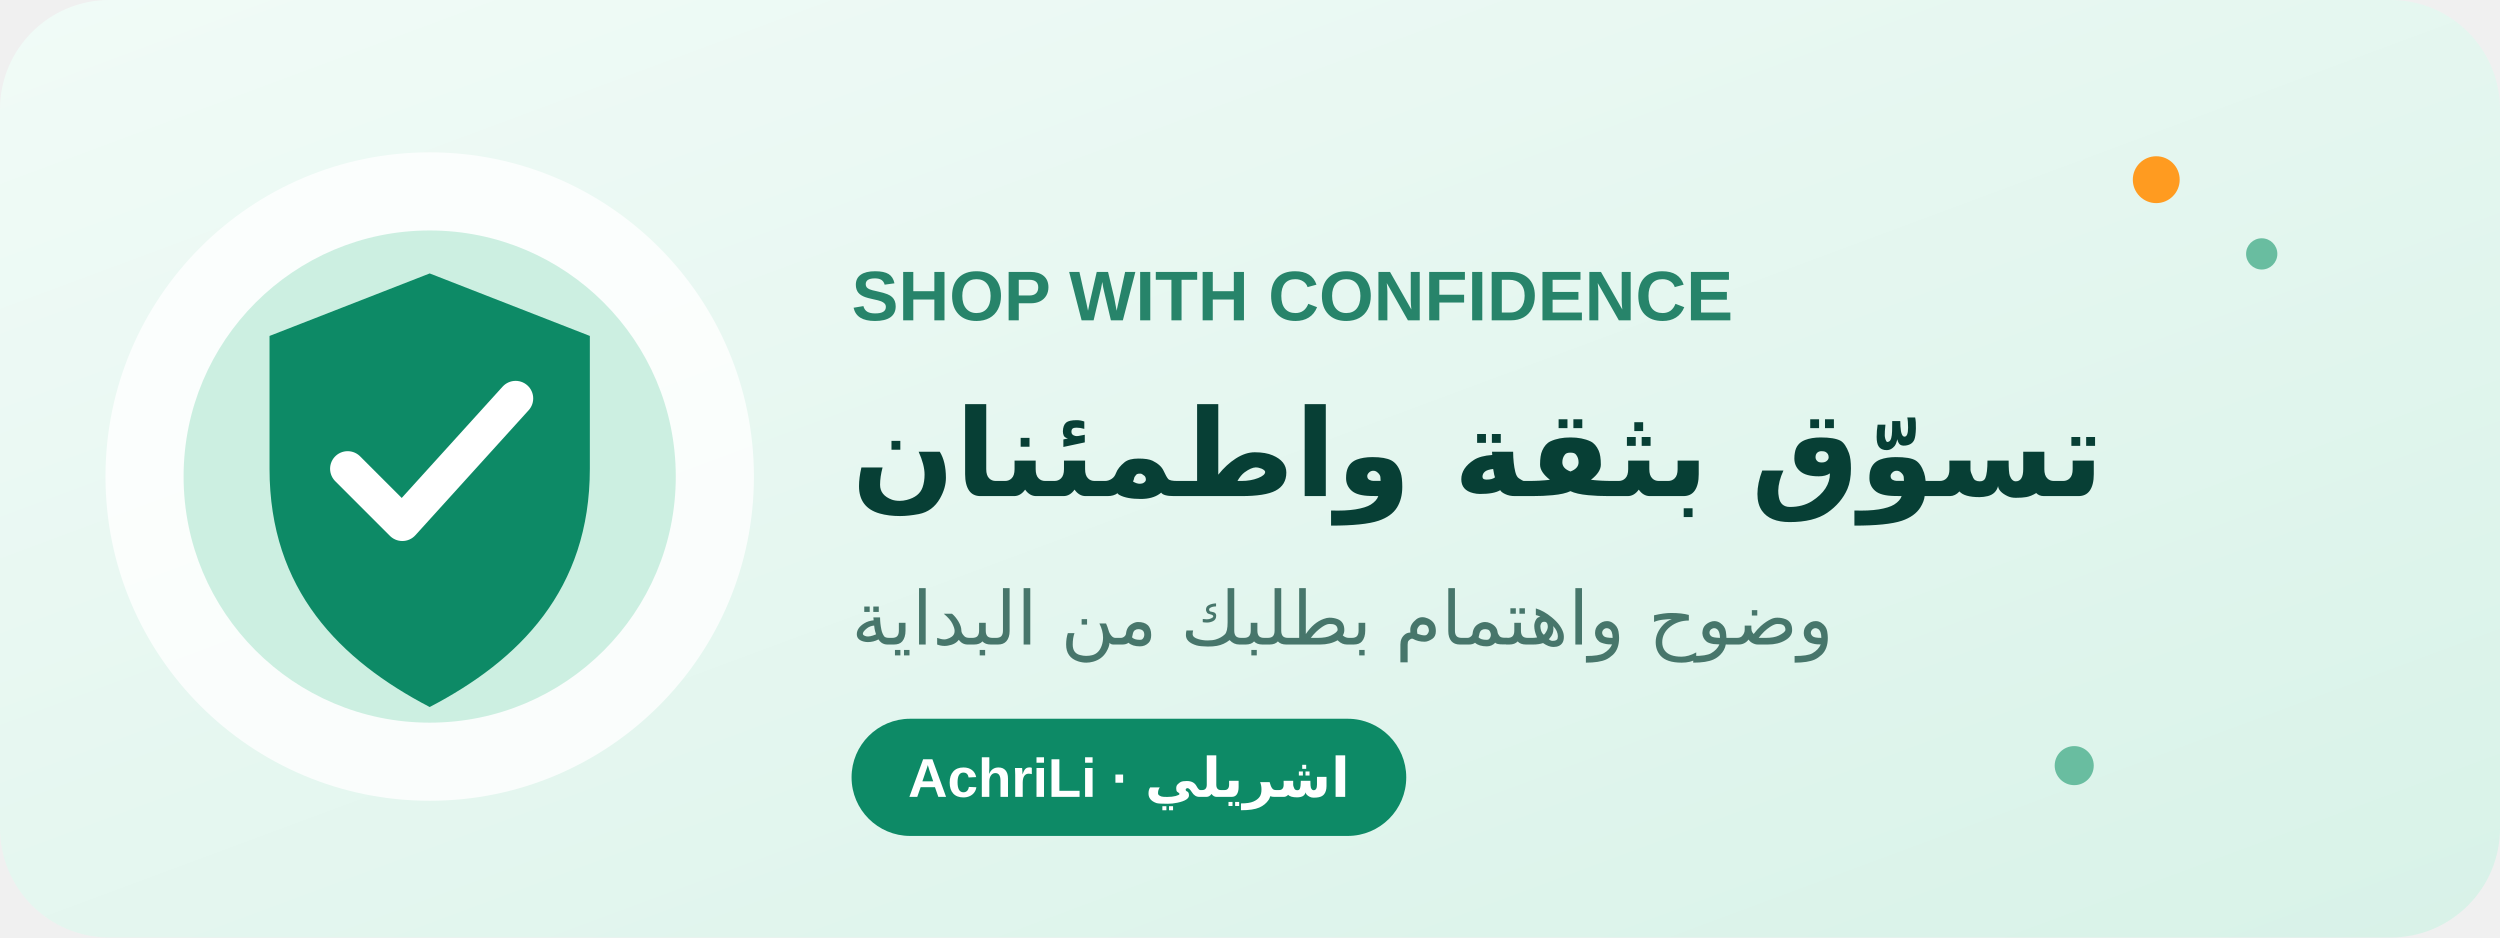
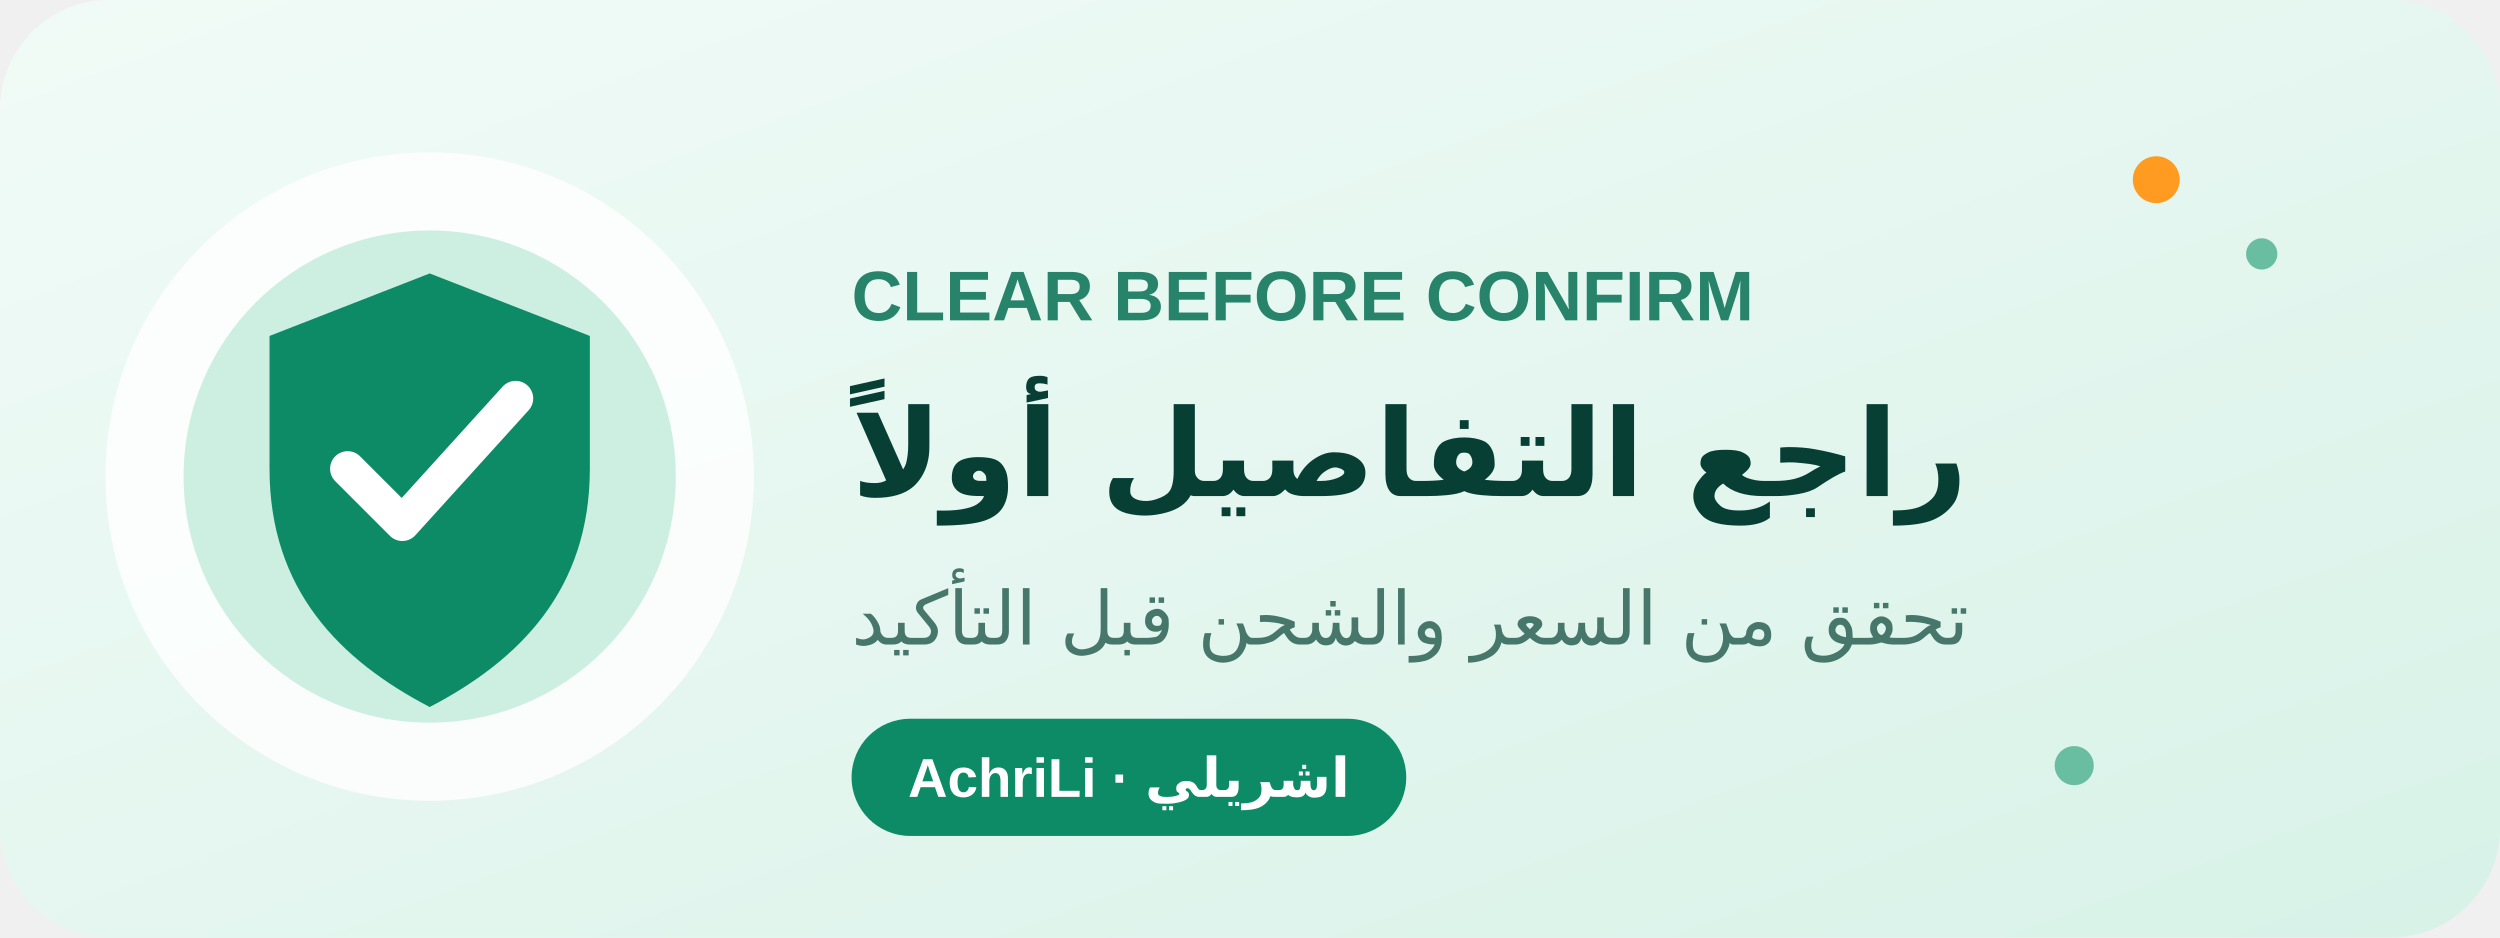
<svg xmlns="http://www.w3.org/2000/svg" viewBox="0 0 640 240" role="img" aria-labelledby="t d">
  <defs>
    <linearGradient id="bg" x1="0" y1="0" x2="1" y2="1">
      <stop stop-color="#f1fbf7" />
      <stop offset="1" stop-color="#d8f2e8" />
    </linearGradient>
  </defs>
  <rect width="640" height="240" rx="28" fill="url(#bg)" />
  <circle cx="110" cy="122" r="83" fill="#fff" opacity=".8" />
  <circle cx="110" cy="122" r="63" fill="#ccefe1" />
  <path d="M110 70 151 86v34c0 31-18 49-41 61-23-12-41-30-41-61V86Z" fill="#0d8a66" />
  <path d="m89 120 14 14 29-32" fill="none" stroke="#fff" stroke-width="9" stroke-linecap="round" stroke-linejoin="round" />
  <g fill="#073f35" text-anchor="start" font-family="Tahoma,Arial,sans-serif">
-     <text x="218" y="82" font-size="18" font-weight="700" fill="#27846a">SHOP WITH CONFIDENCE</text>
-     <text x="218" y="127" font-size="31" font-weight="900">تسوّق بثقة واطمئنان</text>
-     <text x="218" y="165" font-size="19" fill="#47766b">وضوح واهتمام بطلبك من البداية</text>
+     <text x="218" y="82" font-size="18" font-weight="700" fill="#27846a">CLEAR BEFORE CONFIRM</text>
+     <text x="218" y="127" font-size="31" font-weight="900">راجع التفاصيل أولاً</text>
+     <text x="218" y="165" font-size="19" fill="#47766b">تحقق من السعر والشحن قبل التأكيد</text>
  </g>
  <rect x="218" y="184" width="142" height="30" rx="15" fill="#0d8a66" />
  <text x="289" y="204" fill="#fff" font-family="Tahoma,Arial,sans-serif" font-size="14" font-weight="700" text-anchor="middle">AchriLi · اشريلي</text>
  <circle cx="552" cy="46" r="6" fill="#ff9b20" />
  <circle cx="579" cy="65" r="4" fill="#69bda0" />
  <circle cx="531" cy="196" r="5" fill="#69bda0" />
</svg>
